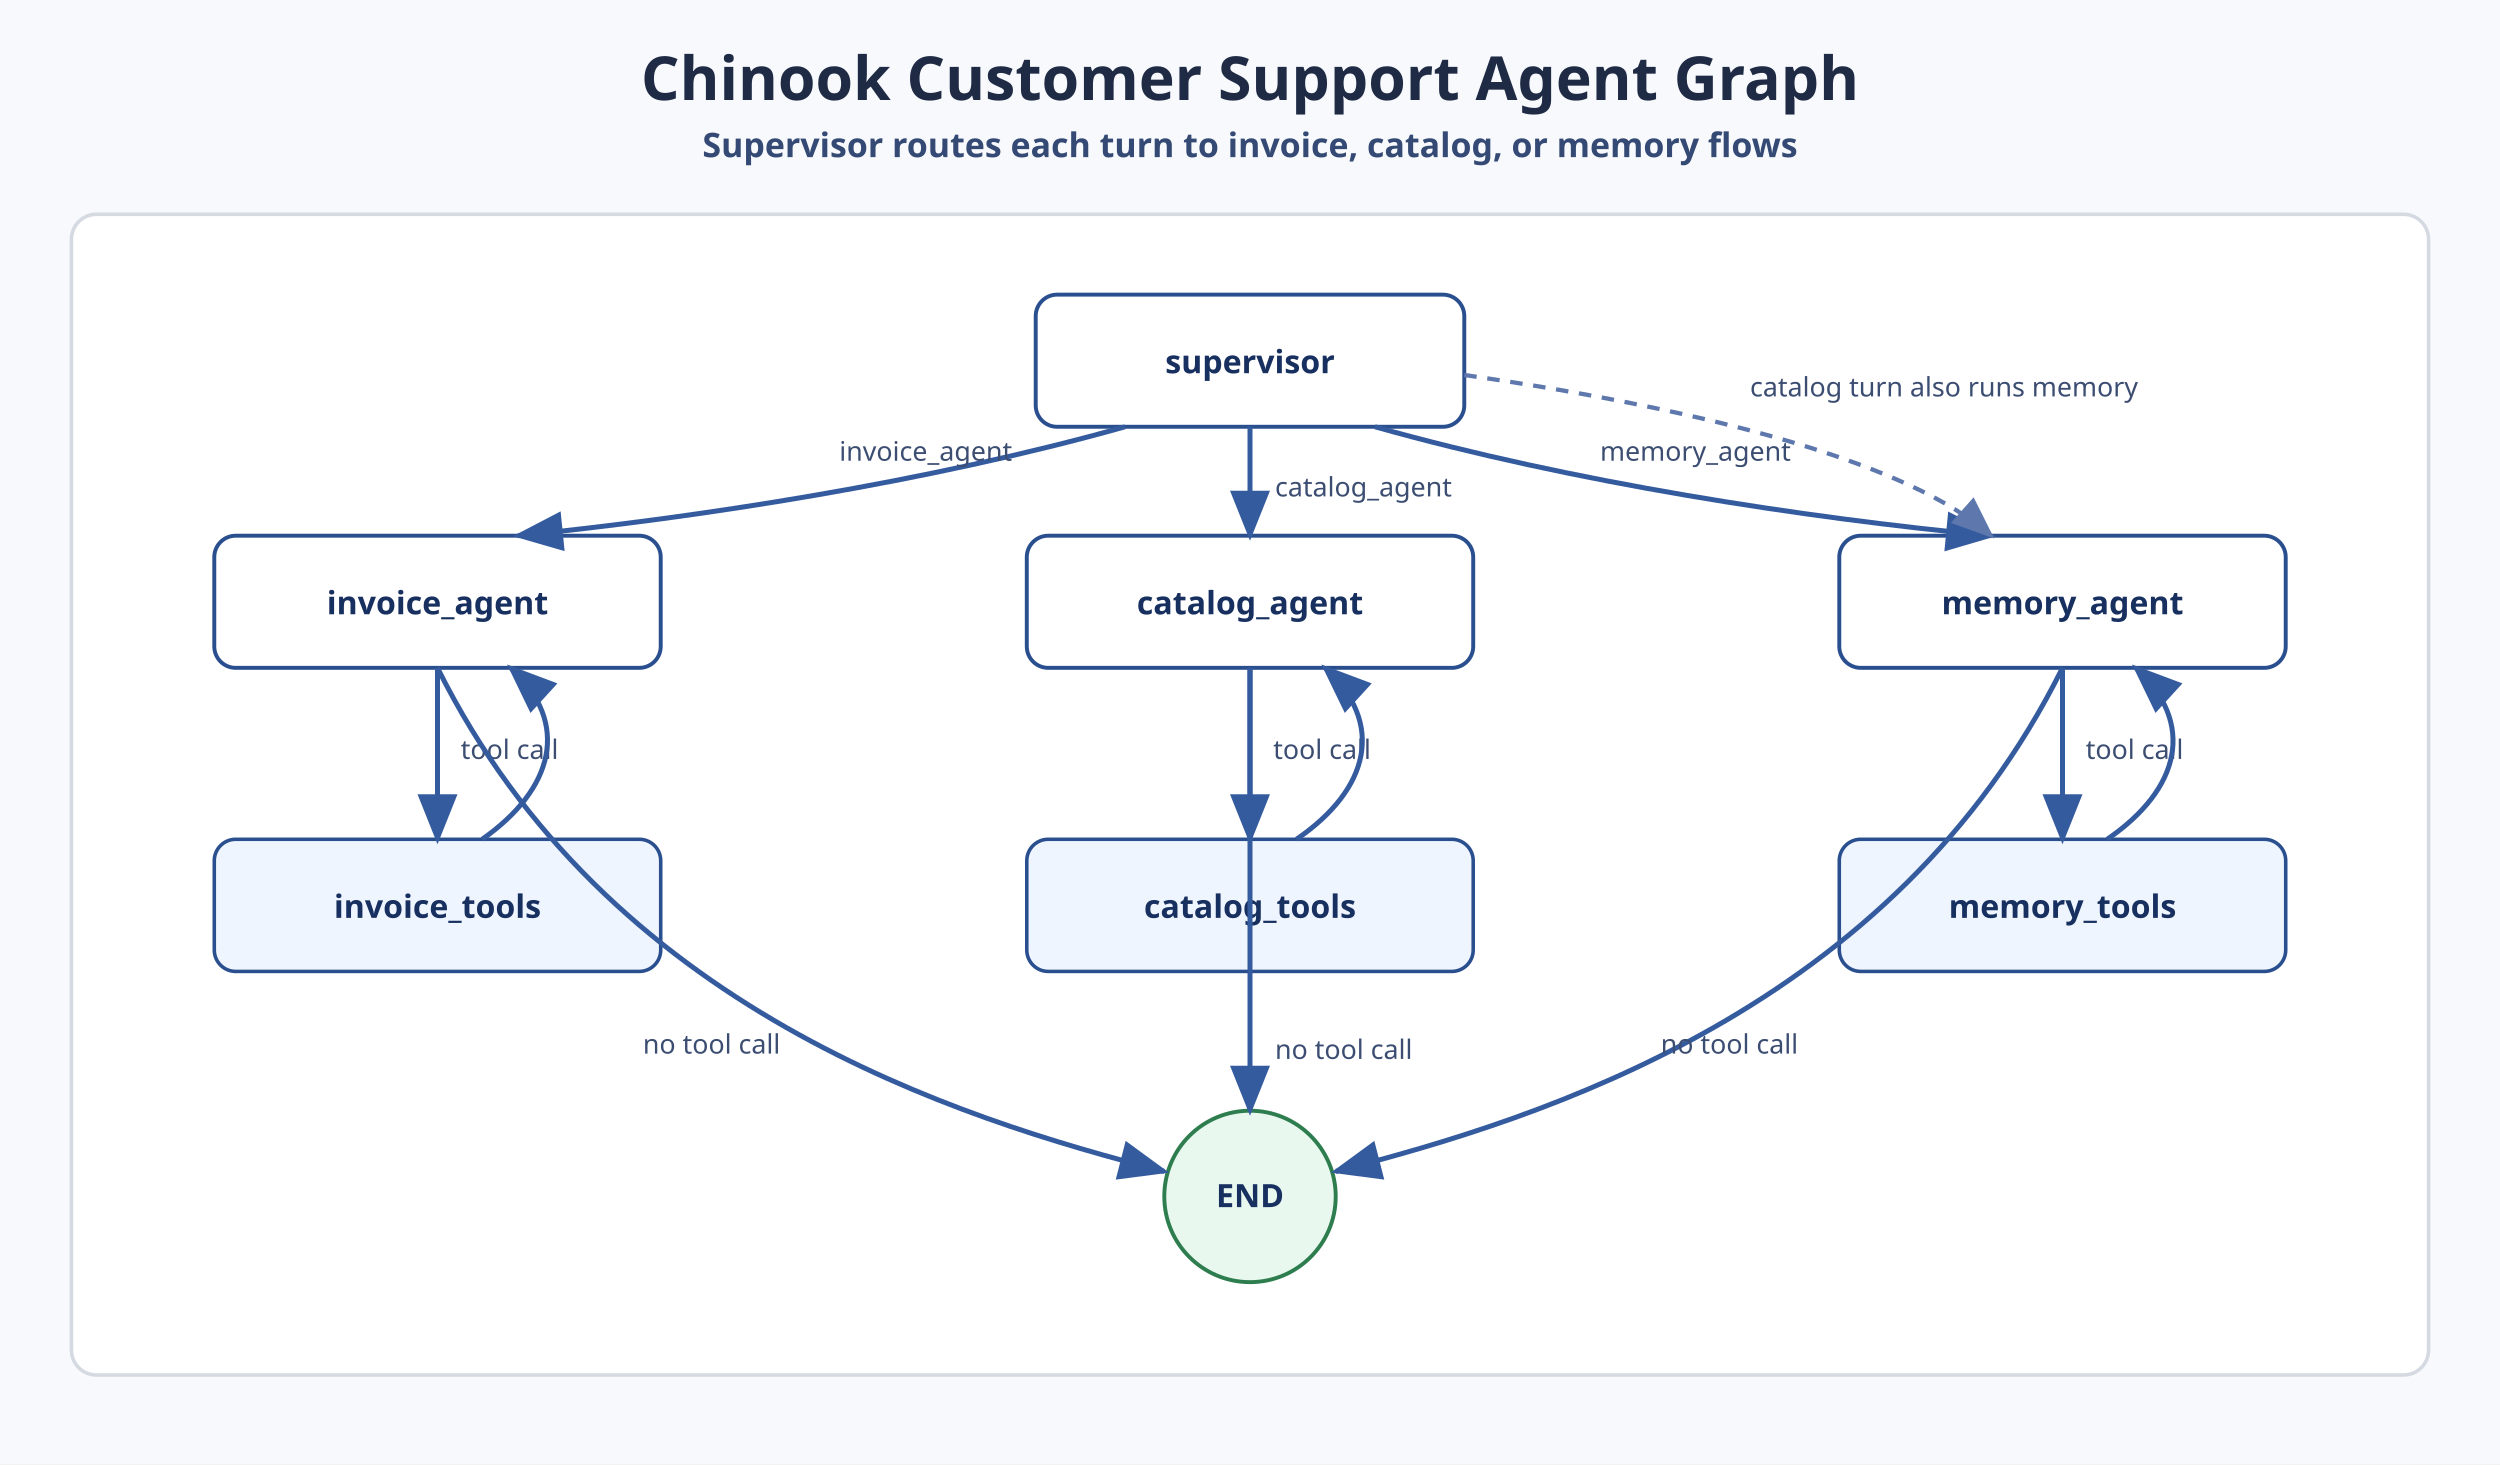
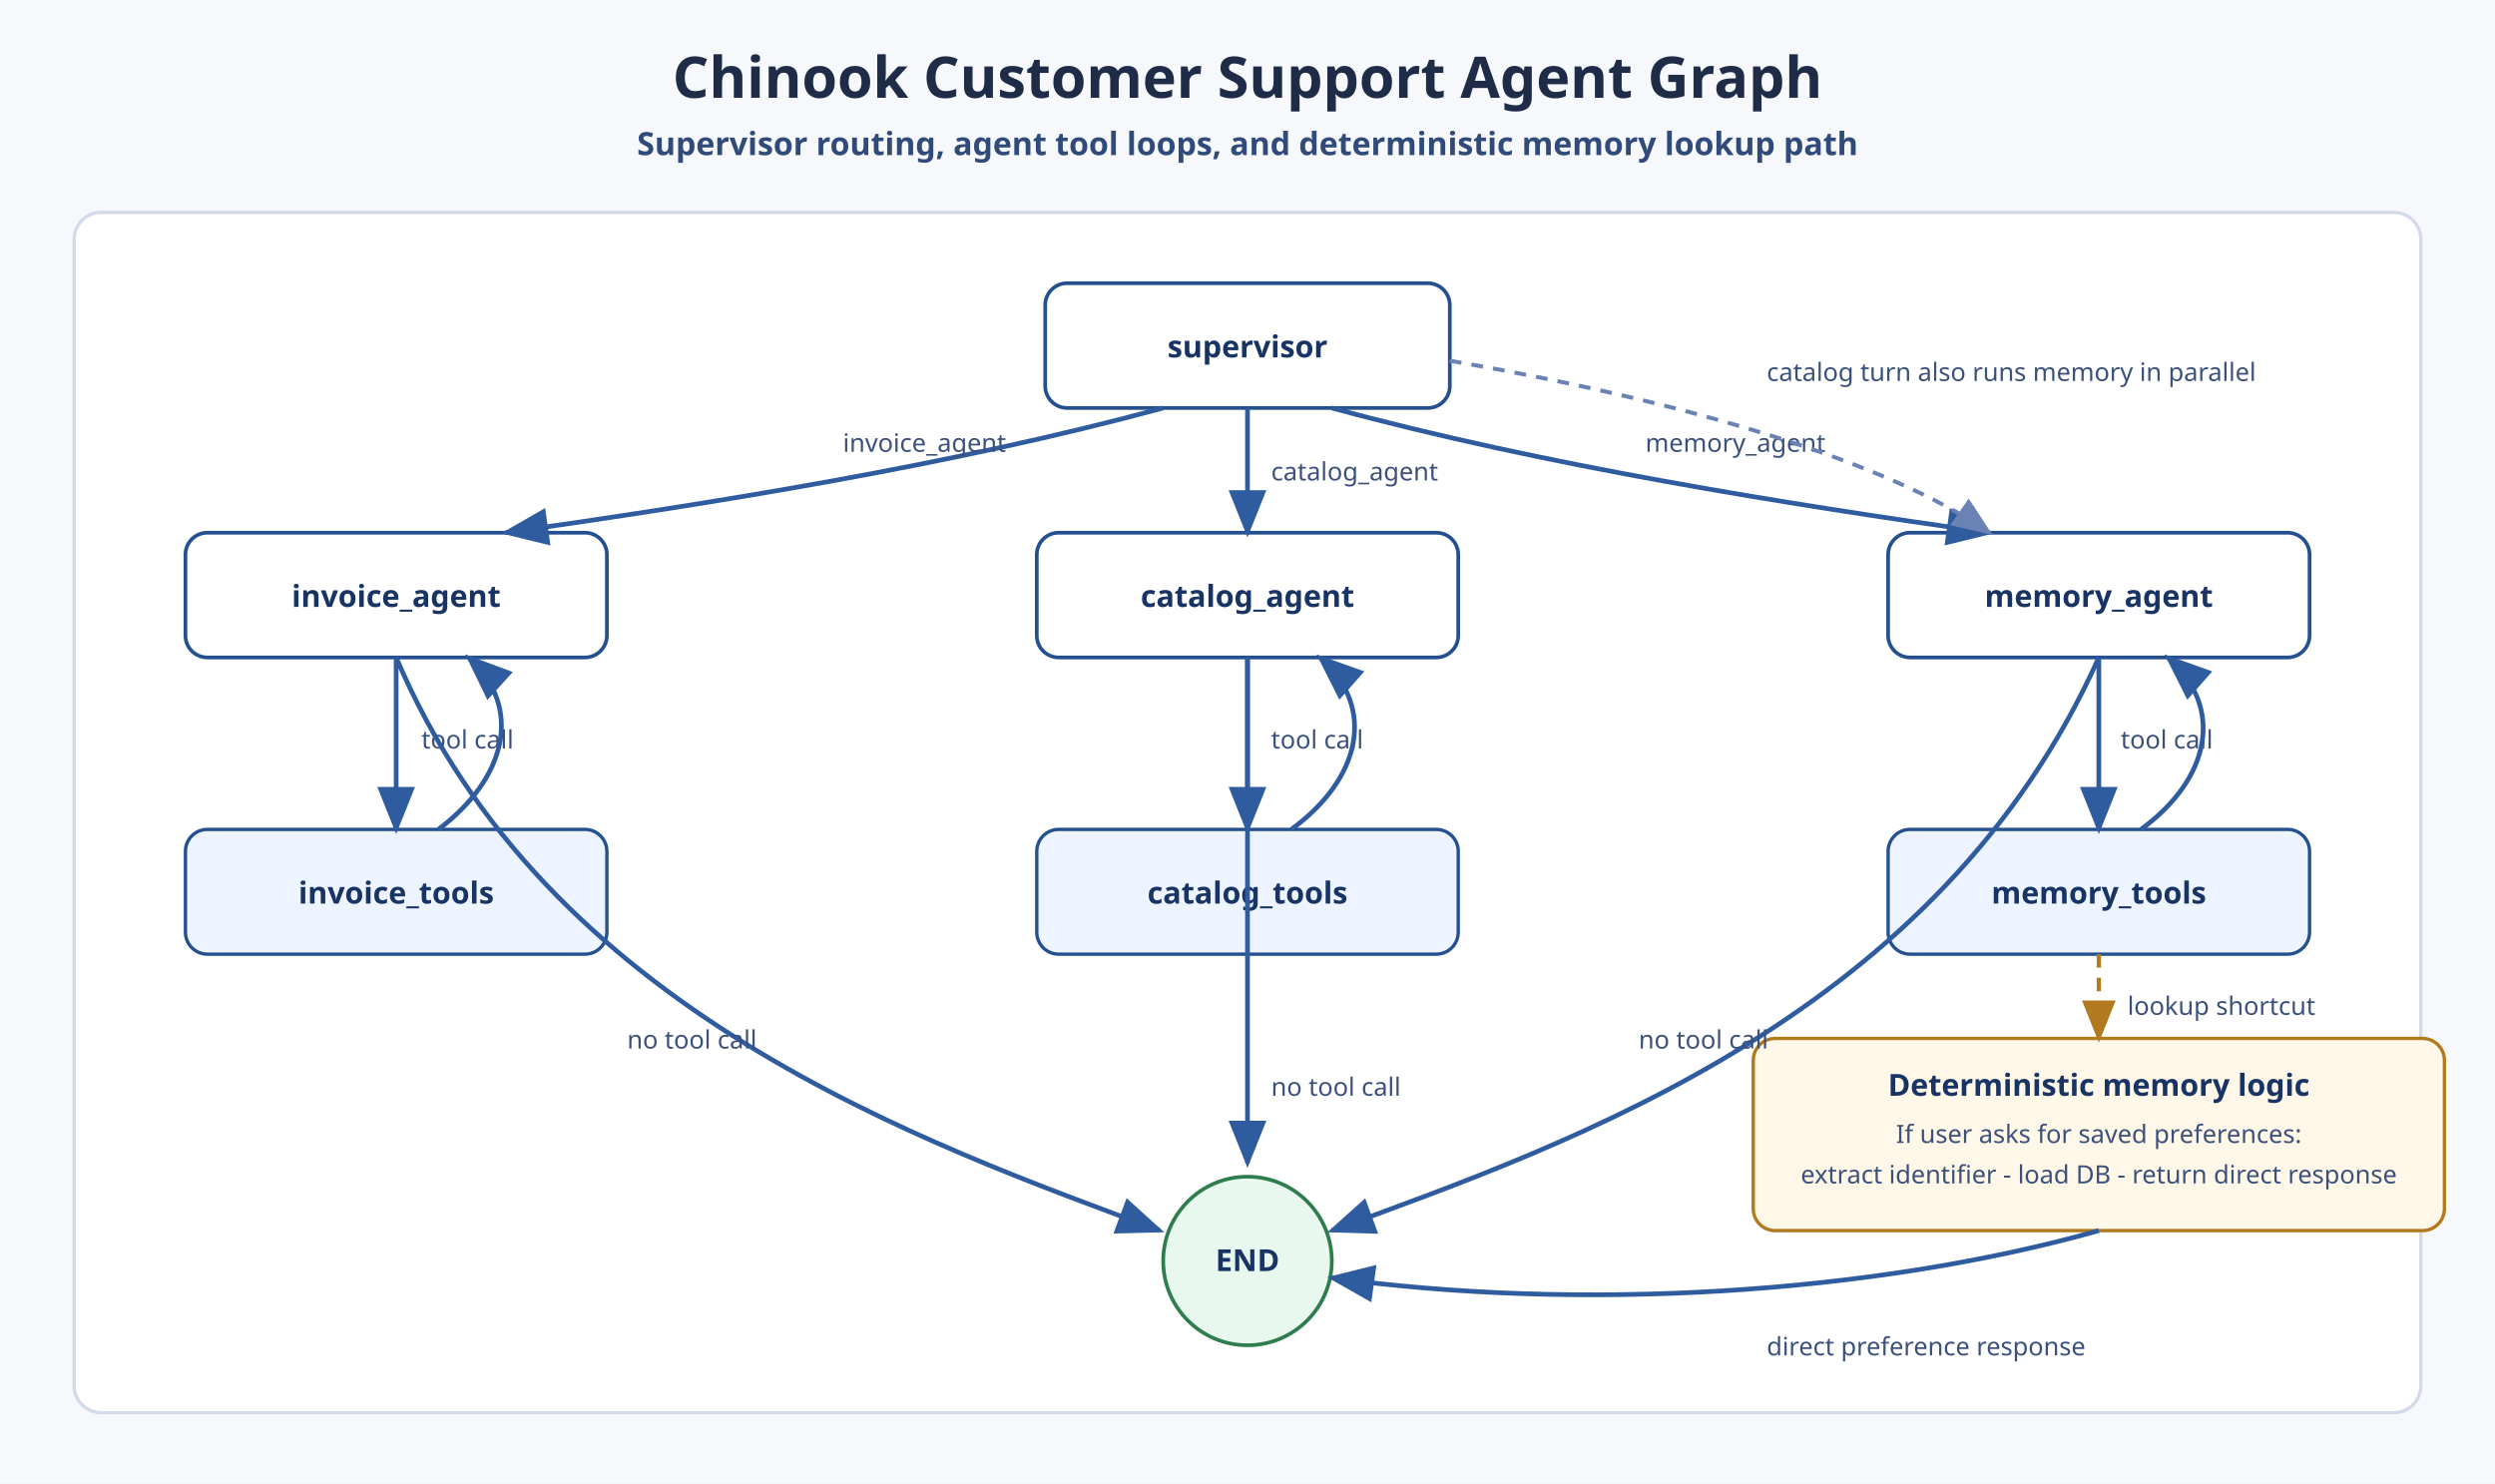
- <svg xmlns="http://www.w3.org/2000/svg" width="1400" height="820" viewBox="0 0 1400 820" role="img" aria-label="Chinook Customer Support Agent architecture diagram">
+ <svg xmlns="http://www.w3.org/2000/svg" width="1480" height="880" viewBox="0 0 1480 880" role="img" aria-label="Chinook Customer Support Agent architecture diagram">
  <defs>
    <style>
-       .bg { fill: #f7f9fc; }
-       .panel { fill: #ffffff; stroke: #d4d9e2; stroke-width: 2; rx: 14; }
-       .node { fill: #ffffff; stroke: #2a4f8f; stroke-width: 2.2; rx: 12; }
-       .tool { fill: #eef5ff; stroke: #2a4f8f; stroke-width: 2; rx: 12; }
-       .end { fill: #e9f8ef; stroke: #2e7d4f; stroke-width: 2.2; }
-       .title { font: 700 34px 'Segoe UI', Tahoma, sans-serif; fill: #1f2a44; }
-       .subtitle { font: 600 19px 'Segoe UI', Tahoma, sans-serif; fill: #344a74; }
-       .label { font: 600 18px 'Segoe UI', Tahoma, sans-serif; fill: #18305f; }
-       .small { font: 500 15px 'Segoe UI', Tahoma, sans-serif; fill: #3c4d72; }
-       .arrow { stroke: #355b9f; stroke-width: 2.8; fill: none; }
-       .arrow-soft { stroke: #5e78ad; stroke-width: 2.4; fill: none; stroke-dasharray: 7 6; }
+       .bg { fill: #f6f8fc; }
+       .panel { fill: #ffffff; stroke: #d3dbea; stroke-width: 2; rx: 16; }
+       .node { fill: #ffffff; stroke: #24508f; stroke-width: 2.2; rx: 13; }
+       .tool { fill: #eef4ff; stroke: #24508f; stroke-width: 2; rx: 13; }
+       .logic { fill: #fff7e8; stroke: #b17a1f; stroke-width: 2; rx: 13; }
+       .end { fill: #e8f8ef; stroke: #2f7d4c; stroke-width: 2.2; }
+       .title { font: 700 34px 'Segoe UI', Tahoma, sans-serif; fill: #1e2c48; }
+       .subtitle { font: 600 19px 'Segoe UI', Tahoma, sans-serif; fill: #304b79; }
+       .label { font: 600 18px 'Segoe UI', Tahoma, sans-serif; fill: #173464; }
+       .small { font: 500 15px 'Segoe UI', Tahoma, sans-serif; fill: #3b517b; }
+       .arrow { stroke: #2f5b9f; stroke-width: 2.8; fill: none; }
+       .arrow-soft { stroke: #6b82b4; stroke-width: 2.4; fill: none; stroke-dasharray: 7 6; }
+       .arrow-warn { stroke: #b17a1f; stroke-width: 2.5; fill: none; stroke-dasharray: 8 6; }
    </style>
    <marker id="arrowhead" markerWidth="10" markerHeight="8" refX="9" refY="4" orient="auto" markerUnits="strokeWidth">
-       <path d="M0,0 L10,4 L0,8 z" fill="#355b9f" />
+       <path d="M0,0 L10,4 L0,8 z" fill="#2f5b9f" />
    </marker>
    <marker id="arrowheadSoft" markerWidth="10" markerHeight="8" refX="9" refY="4" orient="auto" markerUnits="strokeWidth">
-       <path d="M0,0 L10,4 L0,8 z" fill="#5e78ad" />
+       <path d="M0,0 L10,4 L0,8 z" fill="#6b82b4" />
+     </marker>
+     <marker id="arrowheadWarn" markerWidth="10" markerHeight="8" refX="9" refY="4" orient="auto" markerUnits="strokeWidth">
+       <path d="M0,0 L10,4 L0,8 z" fill="#b17a1f" />
    </marker>
  </defs>
-   <rect class="bg" x="0" y="0" width="1400" height="820" />
-   <text class="title" x="700" y="56" text-anchor="middle">Chinook Customer Support Agent Graph</text>
-   <text class="subtitle" x="700" y="88" text-anchor="middle">Supervisor routes each turn to invoice, catalog, or memory flows</text>
-   <rect class="panel" x="40" y="120" width="1320" height="650" />
-   <rect class="node" x="580" y="165" width="240" height="74" />
-   <text class="label" x="700" y="209" text-anchor="middle">supervisor</text>
-   <rect class="node" x="120" y="300" width="250" height="74" />
-   <text class="label" x="245" y="344" text-anchor="middle">invoice_agent</text>
-   <rect class="node" x="575" y="300" width="250" height="74" />
-   <text class="label" x="700" y="344" text-anchor="middle">catalog_agent</text>
-   <rect class="node" x="1030" y="300" width="250" height="74" />
-   <text class="label" x="1155" y="344" text-anchor="middle">memory_agent</text>
-   <rect class="tool" x="120" y="470" width="250" height="74" />
-   <text class="label" x="245" y="514" text-anchor="middle">invoice_tools</text>
-   <rect class="tool" x="575" y="470" width="250" height="74" />
-   <text class="label" x="700" y="514" text-anchor="middle">catalog_tools</text>
-   <rect class="tool" x="1030" y="470" width="250" height="74" />
-   <text class="label" x="1155" y="514" text-anchor="middle">memory_tools</text>
-   <circle class="end" cx="700" cy="670" r="48" />
-   <text class="label" x="700" y="676" text-anchor="middle">END</text>
-   <path class="arrow" marker-end="url(#arrowhead)" d="M630 239 C520 270, 390 290, 290 300" />
-   <text class="small" x="470" y="258">invoice_agent</text>
-   <path class="arrow" marker-end="url(#arrowhead)" d="M700 239 L700 300" />
-   <text class="small" x="714" y="278">catalog_agent</text>
-   <path class="arrow" marker-end="url(#arrowhead)" d="M770 239 C880 270, 1010 290, 1115 300" />
-   <text class="small" x="896" y="258">memory_agent</text>
-   <path class="arrow-soft" marker-end="url(#arrowheadSoft)" d="M820 210 C960 230, 1070 260, 1115 300" />
-   <text class="small" x="980" y="222">catalog turn also runs memory</text>
-   <path class="arrow" marker-end="url(#arrowhead)" d="M245 374 L245 470" />
-   <text class="small" x="258" y="425">tool call</text>
-   <path class="arrow" marker-end="url(#arrowhead)" d="M270 470 C310 442, 320 405, 286 374" />
-   <path class="arrow" marker-end="url(#arrowhead)" d="M700 374 L700 470" />
-   <text class="small" x="713" y="425">tool call</text>
-   <path class="arrow" marker-end="url(#arrowhead)" d="M726 470 C767 442, 776 405, 742 374" />
-   <path class="arrow" marker-end="url(#arrowhead)" d="M1155 374 L1155 470" />
-   <text class="small" x="1168" y="425">tool call</text>
-   <path class="arrow" marker-end="url(#arrowhead)" d="M1180 470 C1221 442, 1230 405, 1196 374" />
-   <path class="arrow" marker-end="url(#arrowhead)" d="M245 374 C340 565, 535 626, 652 656" />
-   <text class="small" x="360" y="590">no tool call</text>
-   <path class="arrow" marker-end="url(#arrowhead)" d="M700 374 L700 622" />
-   <text class="small" x="714" y="593">no tool call</text>
-   <path class="arrow" marker-end="url(#arrowhead)" d="M1155 374 C1060 565, 865 626, 748 656" />
-   <text class="small" x="930" y="590">no tool call</text>
+   <rect class="bg" x="0" y="0" width="1480" height="880" />
+   <text class="title" x="740" y="58" text-anchor="middle">Chinook Customer Support Agent Graph</text>
+   <text class="subtitle" x="740" y="92" text-anchor="middle">Supervisor routing, agent tool loops, and deterministic memory lookup path</text>
+   <rect class="panel" x="44" y="126" width="1392" height="712" />
+   <rect class="node" x="620" y="168" width="240" height="74" />
+   <text class="label" x="740" y="212" text-anchor="middle">supervisor</text>
+   <rect class="node" x="110" y="316" width="250" height="74" />
+   <text class="label" x="235" y="360" text-anchor="middle">invoice_agent</text>
+   <rect class="node" x="615" y="316" width="250" height="74" />
+   <text class="label" x="740" y="360" text-anchor="middle">catalog_agent</text>
+   <rect class="node" x="1120" y="316" width="250" height="74" />
+   <text class="label" x="1245" y="360" text-anchor="middle">memory_agent</text>
+   <rect class="tool" x="110" y="492" width="250" height="74" />
+   <text class="label" x="235" y="536" text-anchor="middle">invoice_tools</text>
+   <rect class="tool" x="615" y="492" width="250" height="74" />
+   <text class="label" x="740" y="536" text-anchor="middle">catalog_tools</text>
+   <rect class="tool" x="1120" y="492" width="250" height="74" />
+   <text class="label" x="1245" y="536" text-anchor="middle">memory_tools</text>
+   <rect class="logic" x="1040" y="616" width="410" height="114" />
+   <text class="label" x="1245" y="650" text-anchor="middle">Deterministic memory logic</text>
+   <text class="small" x="1245" y="678" text-anchor="middle">If user asks for saved preferences:</text>
+   <text class="small" x="1245" y="702" text-anchor="middle">extract identifier - load DB - return direct response</text>
+   <circle class="end" cx="740" cy="748" r="50" />
+   <text class="label" x="740" y="754" text-anchor="middle">END</text>
+   <path class="arrow" marker-end="url(#arrowhead)" d="M690 242 C565 276, 420 299, 300 316" />
+   <text class="small" x="500" y="268">invoice_agent</text>
+   <path class="arrow" marker-end="url(#arrowhead)" d="M740 242 L740 316" />
+   <text class="small" x="754" y="285">catalog_agent</text>
+   <path class="arrow" marker-end="url(#arrowhead)" d="M790 242 C915 276, 1060 299, 1180 316" />
+   <text class="small" x="976" y="268">memory_agent</text>
+   <path class="arrow-soft" marker-end="url(#arrowheadSoft)" d="M860 214 C1000 238, 1120 274, 1180 316" />
+   <text class="small" x="1048" y="226">catalog turn also runs memory in parallel</text>
+   <path class="arrow" marker-end="url(#arrowhead)" d="M235 390 L235 492" />
+   <text class="small" x="250" y="444">tool call</text>
+   <path class="arrow" marker-end="url(#arrowhead)" d="M260 492 C300 462, 311 420, 278 390" />
+   <path class="arrow" marker-end="url(#arrowhead)" d="M740 390 L740 492" />
+   <text class="small" x="754" y="444">tool call</text>
+   <path class="arrow" marker-end="url(#arrowhead)" d="M766 492 C807 462, 817 420, 783 390" />
+   <path class="arrow" marker-end="url(#arrowhead)" d="M1245 390 L1245 492" />
+   <text class="small" x="1258" y="444">tool call</text>
+   <path class="arrow" marker-end="url(#arrowhead)" d="M1270 492 C1311 462, 1320 420, 1286 390" />
+   <path class="arrow-warn" marker-end="url(#arrowheadWarn)" d="M1245 566 L1245 616" />
+   <text class="small" x="1262" y="602">lookup shortcut</text>
+   <path class="arrow" marker-end="url(#arrowhead)" d="M235 390 C324 600, 548 678, 688 730" />
+   <text class="small" x="372" y="622">no tool call</text>
+   <path class="arrow" marker-end="url(#arrowhead)" d="M740 390 L740 690" />
+   <text class="small" x="754" y="650">no tool call</text>
+   <path class="arrow" marker-end="url(#arrowhead)" d="M1245 730 C1110 768, 936 778, 790 758" />
+   <text class="small" x="1048" y="804">direct preference response</text>
+   <path class="arrow" marker-end="url(#arrowhead)" d="M1245 390 C1150 602, 935 677, 790 730" />
+   <text class="small" x="972" y="622">no tool call</text>
</svg>
